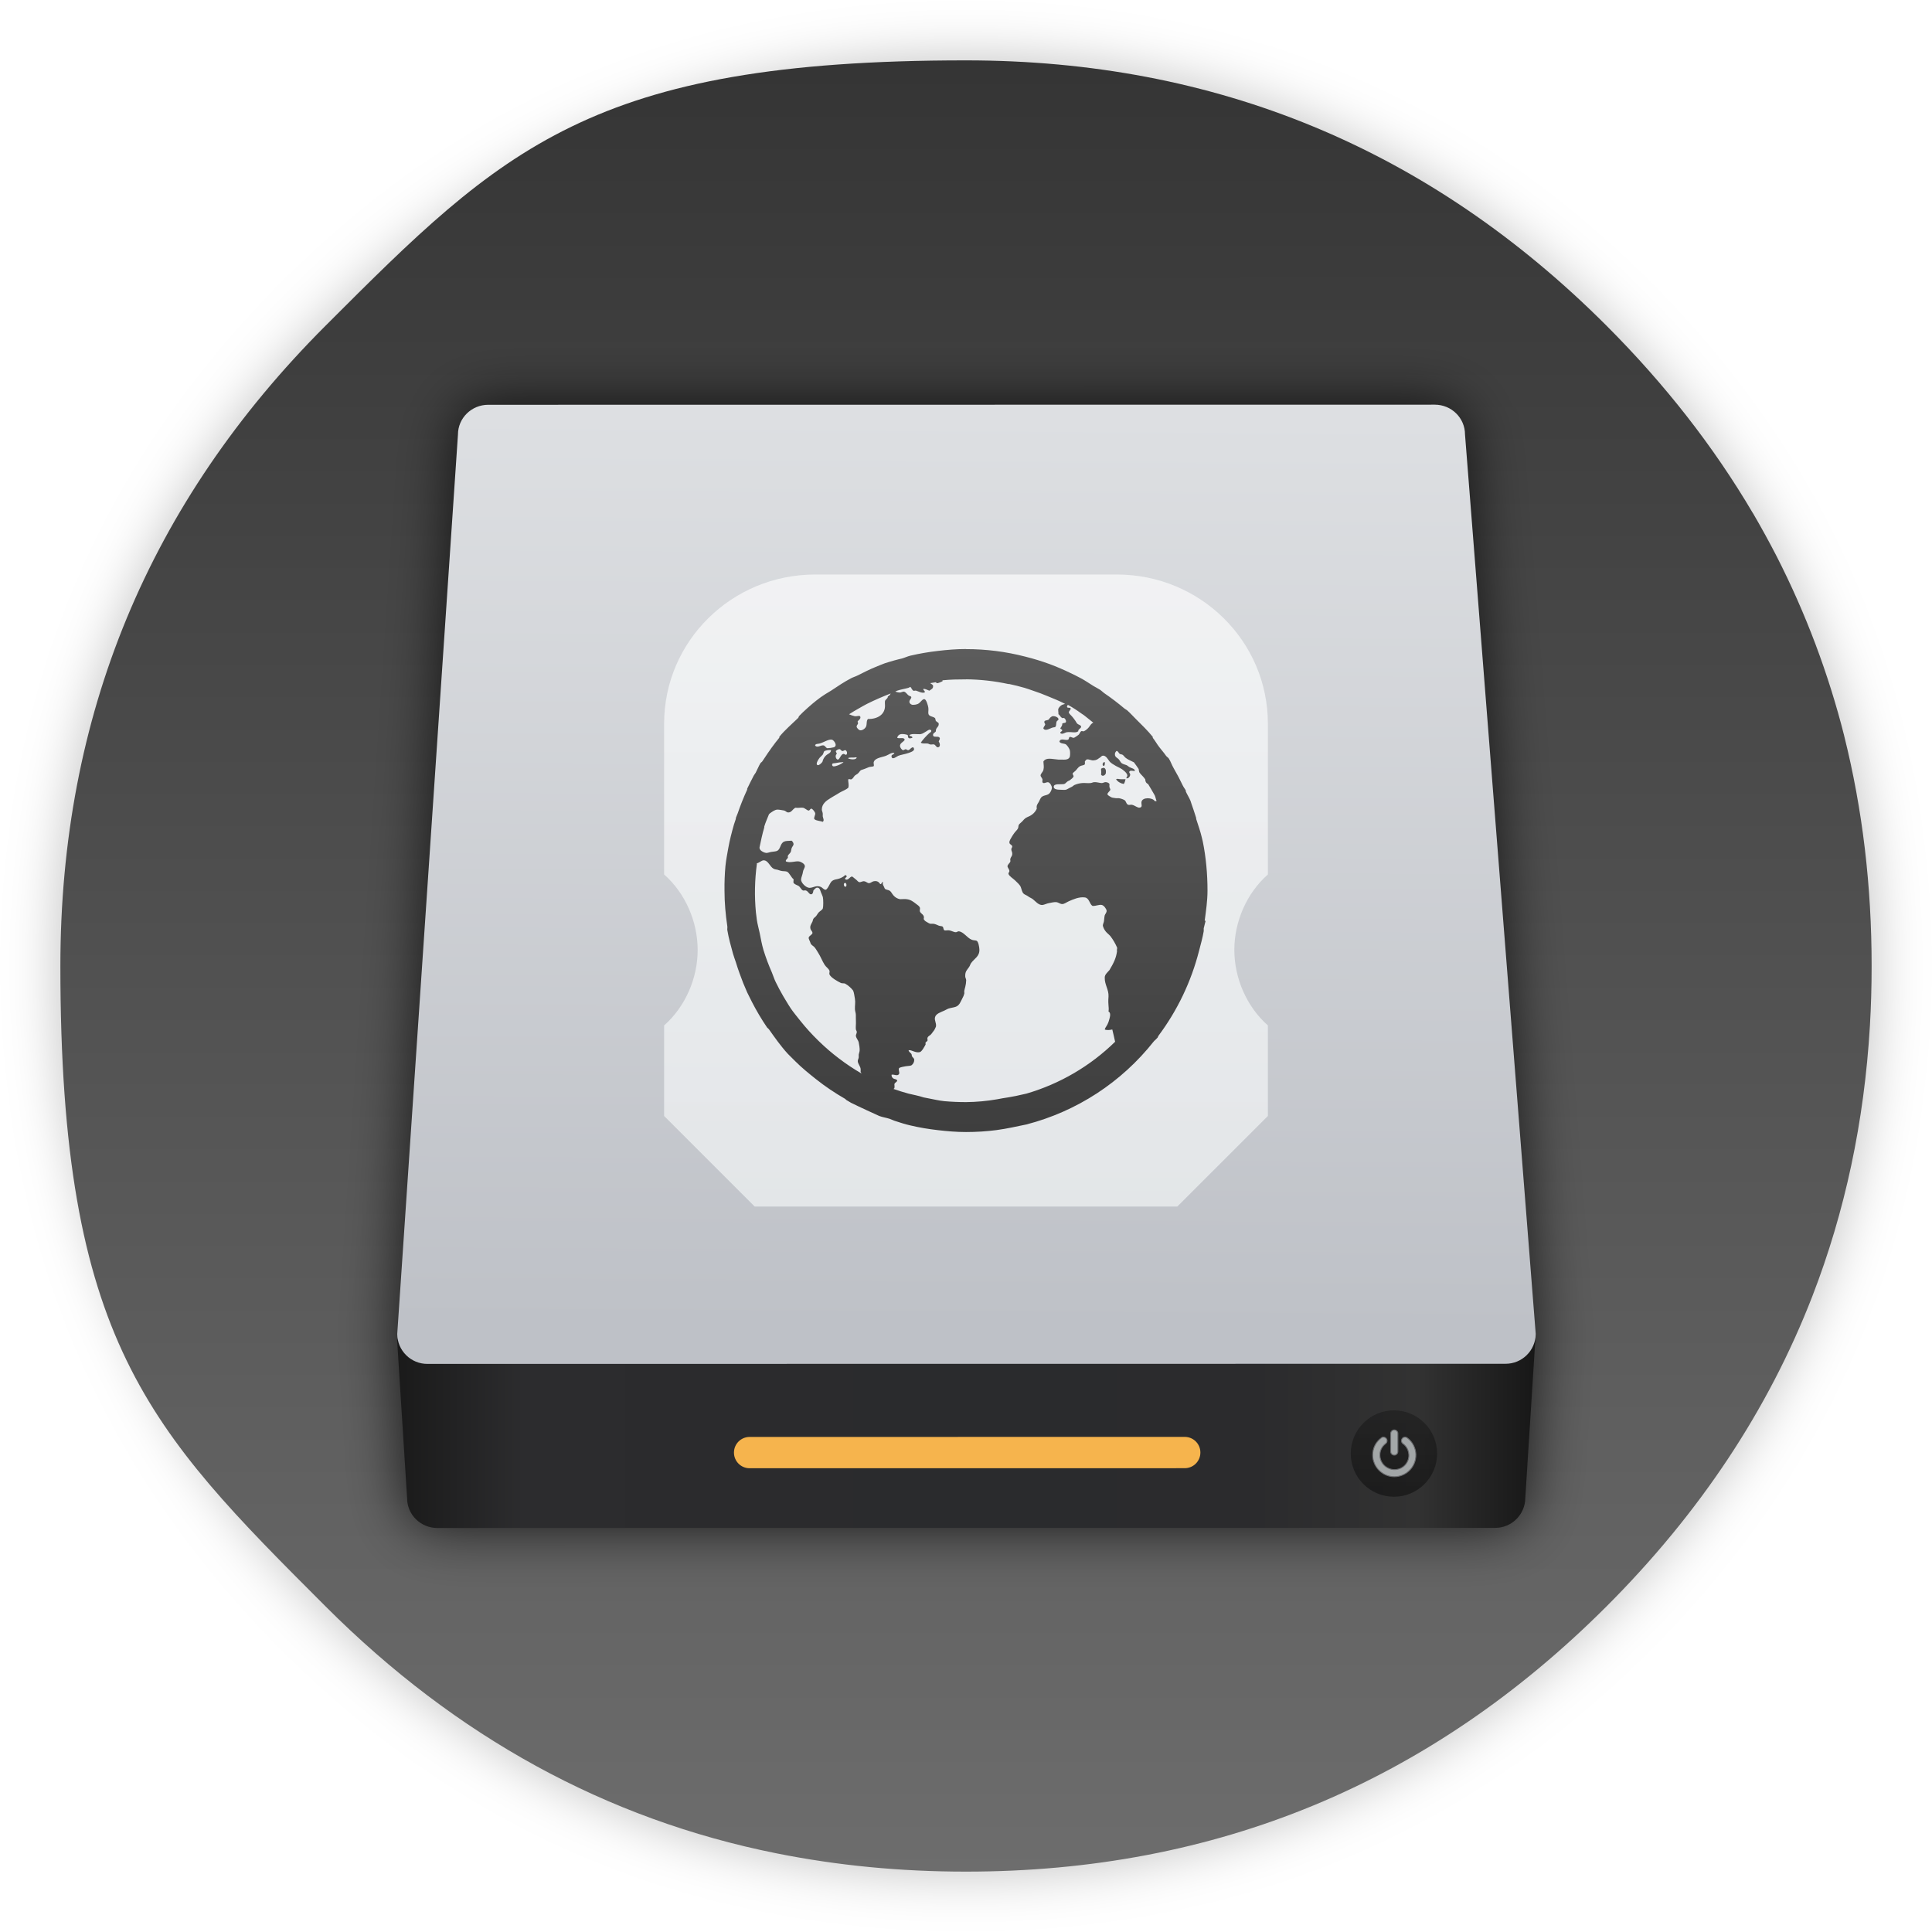
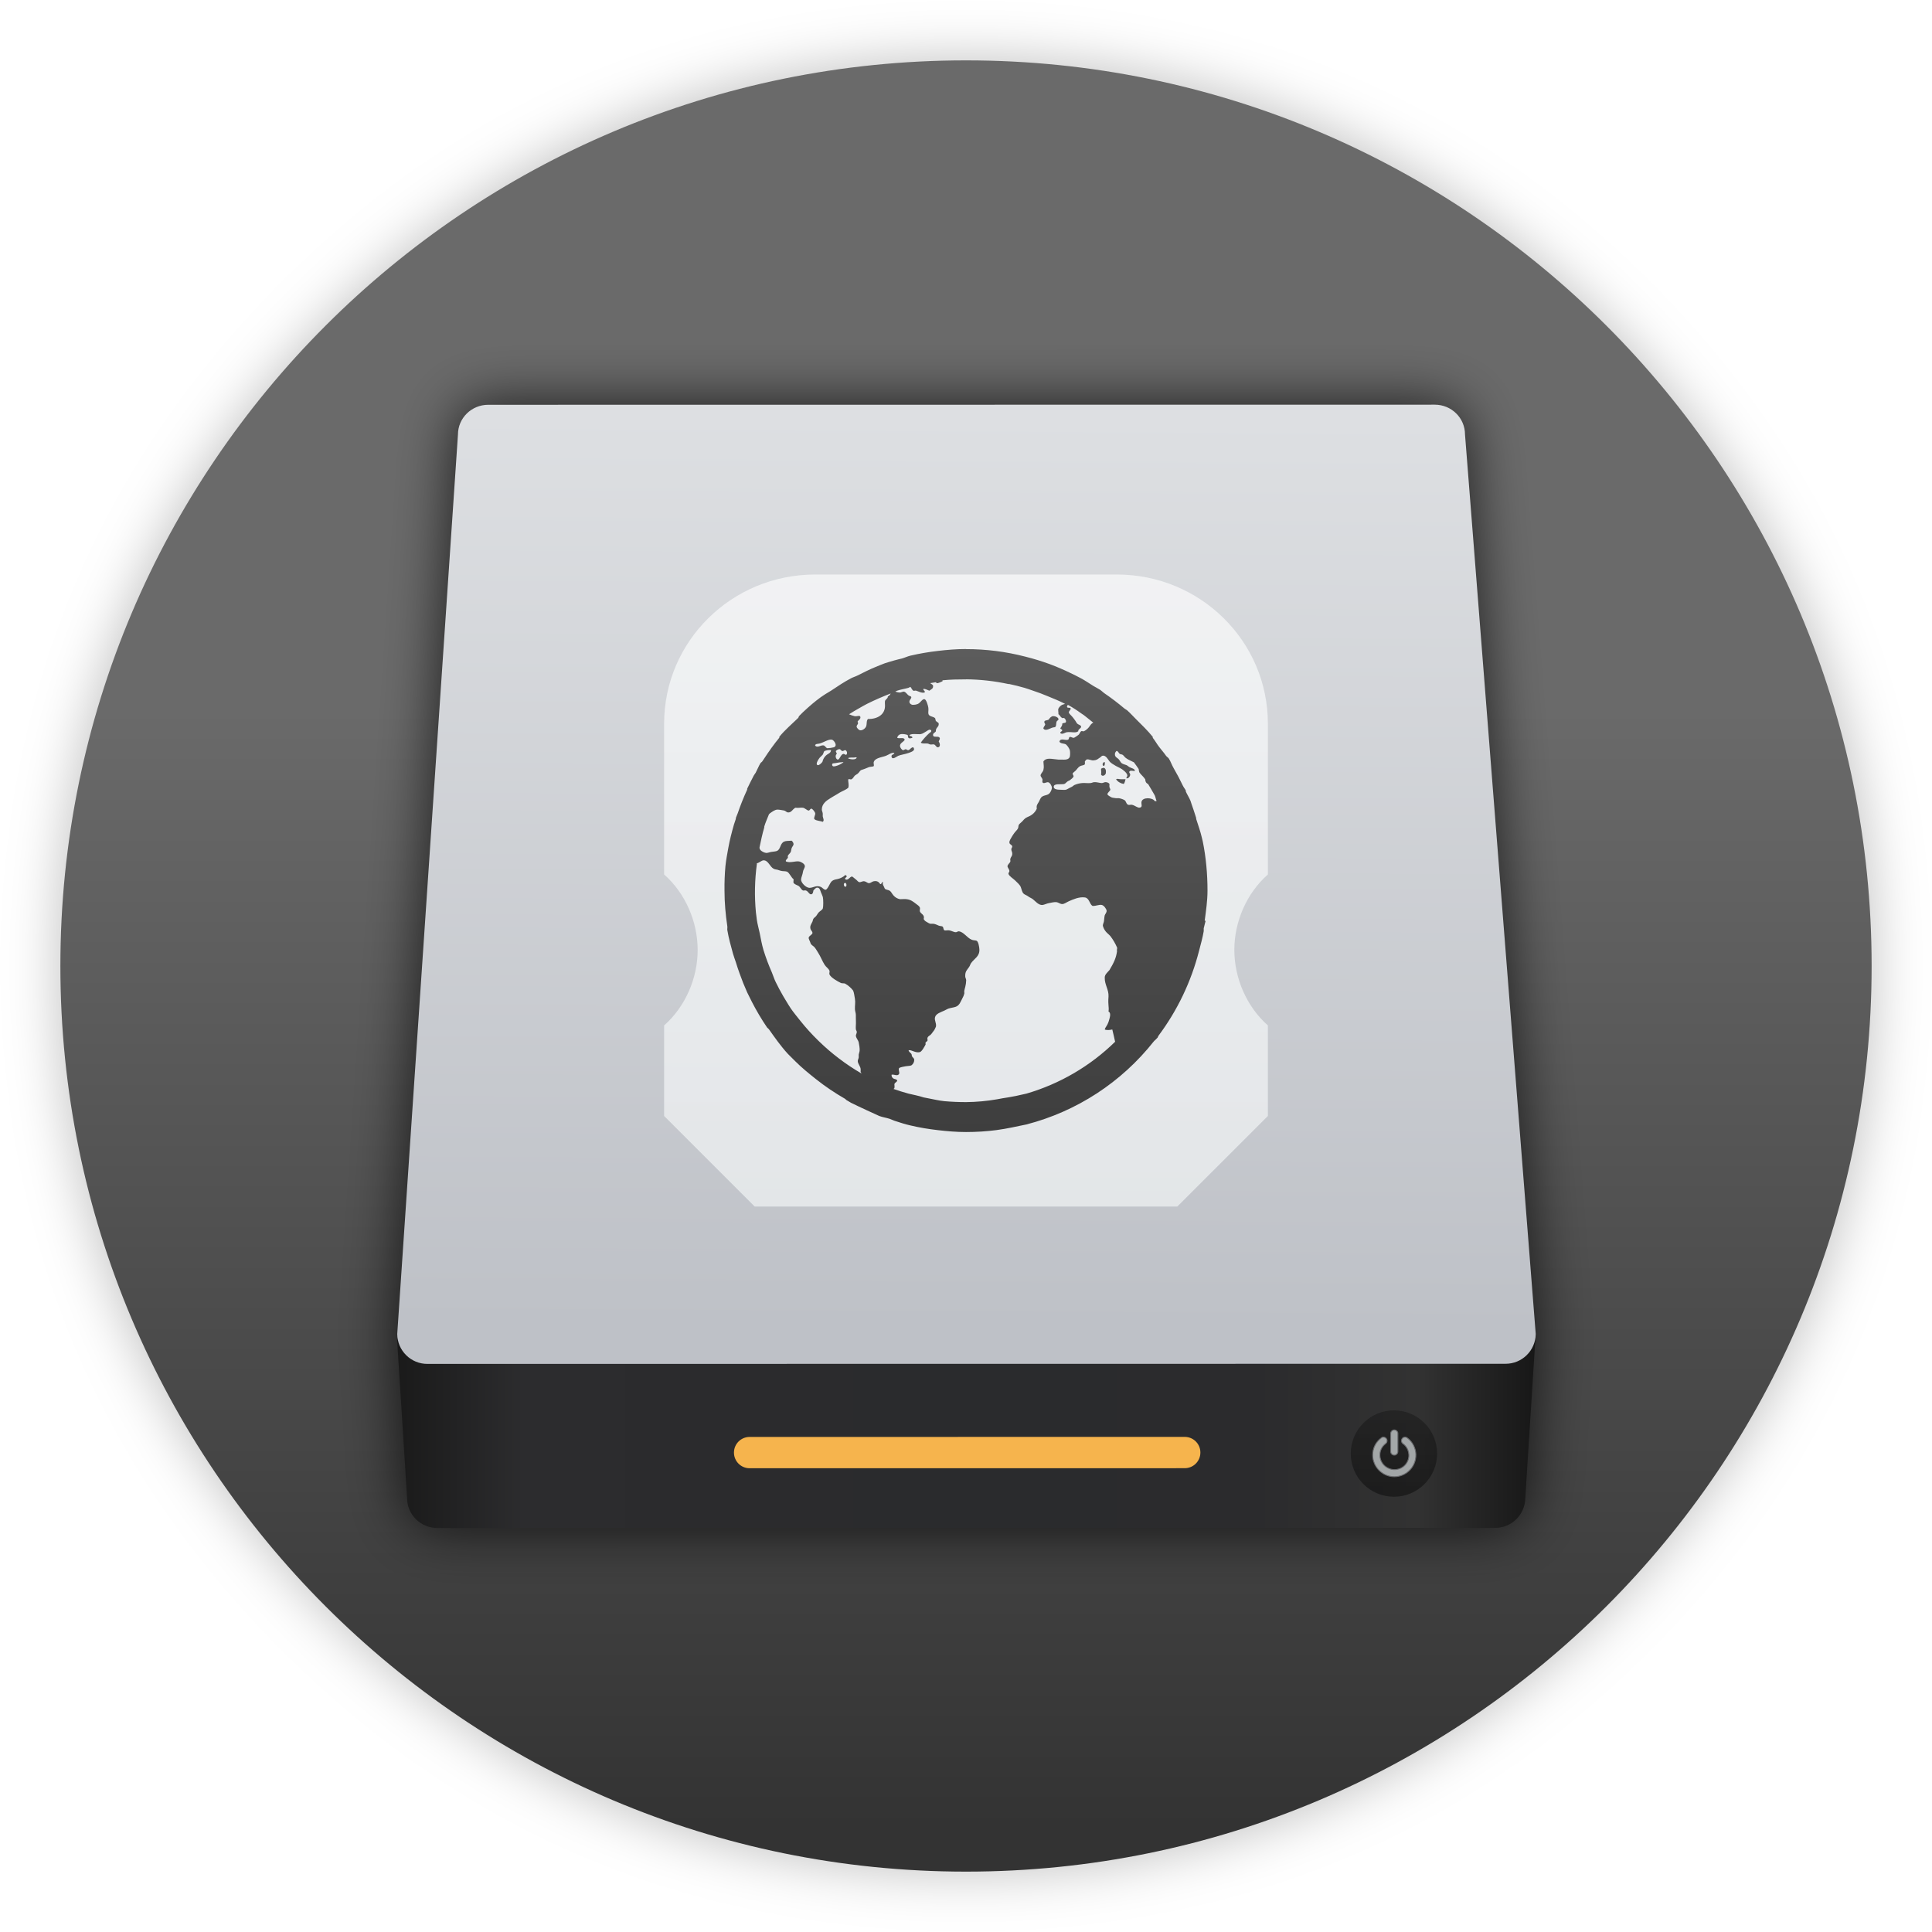
- <svg xmlns="http://www.w3.org/2000/svg" width="64" height="64">
+ <svg xmlns="http://www.w3.org/2000/svg" width="64" height="64" version="1.1">
  <defs>
-     <linearGradient id="b" x1="520" x2="520.03" y1="44" y2="985.85" gradientTransform="translate(-.542 -.542)scale(.06356)" gradientUnits="userSpaceOnUse">
-       <stop offset="0" stop-color="#353535" />
-       <stop offset="1" stop-color="#6d6d6d" />
-     </linearGradient>
    <linearGradient id="d" x1="10.094" x2="122.72" y1="107.36" y2="107.36" gradientTransform="matrix(.24842 0 0 .24428 433.38 517.17)" gradientUnits="userSpaceOnUse">
-       <stop offset="0" stop-color="#1a1a1a" />
-       <stop offset=".111" stop-color="#2c2c2e" />
-       <stop offset=".29" stop-color="#2b2b2d" />
-       <stop offset=".512" stop-color="#2a2b2d" />
-       <stop offset=".752" stop-color="#2b2b2d" />
-       <stop offset=".897" stop-color="#323232" />
-       <stop offset="1" stop-color="#171717" />
+       <stop stop-color="#1a1a1a" offset="0" />
+       <stop stop-color="#2c2c2e" offset=".111" />
+       <stop stop-color="#2b2b2d" offset=".29" />
+       <stop stop-color="#2a2b2d" offset=".512" />
+       <stop stop-color="#2b2b2d" offset=".752" />
+       <stop stop-color="#323232" offset=".897" />
+       <stop stop-color="#171717" offset="1" />
    </linearGradient>
    <linearGradient id="e" x1="449.43" x2="449.55" y1="540.75" y2="518.41" gradientUnits="userSpaceOnUse">
-       <stop offset="0" stop-color="#bec1c7" />
-       <stop offset="1" stop-color="#dddfe2" />
+       <stop stop-color="#bec1c7" offset="0" />
+       <stop stop-color="#dddfe2" offset="1" />
    </linearGradient>
    <linearGradient id="f" x1="467.17" x2="467.17" y1="546.85" y2="544.72" gradientTransform="translate(0 .106)" gradientUnits="userSpaceOnUse">
-       <stop offset="0" stop-color="#040404" />
-       <stop offset="1" stop-color="#121212" stop-opacity=".908" />
+       <stop stop-color="#040404" offset="0" />
+       <stop stop-color="#121212" stop-opacity=".908" offset="1" />
    </linearGradient>
    <linearGradient id="g" x1="12" x2="12" y1="48" y2="10" gradientTransform="matrix(.55555 0 0 .54843 14.223 13.643)" gradientUnits="userSpaceOnUse">
-       <stop offset="0" stop-color="#eef1f2" />
-       <stop offset="1" stop-color="#f9fafb" />
+       <stop stop-color="#eef1f2" offset="0" />
+       <stop stop-color="#f9fafb" offset="1" />
    </linearGradient>
-     <filter id="a" width="1.072" height="1.072" x="-.036" y="-.036" color-interpolation-filters="sRGB">
+     <filter id="a" x="-.036" y="-.036" width="1.072" height="1.072" color-interpolation-filters="sRGB">
      <feGaussianBlur stdDeviation="14.16" />
    </filter>
-     <filter id="c" width="1.119" height="1.121" x="-.06" y="-.06" color-interpolation-filters="sRGB">
+     <filter id="c" x="-.06" y="-.06" width="1.119" height="1.121" color-interpolation-filters="sRGB">
      <feGaussianBlur stdDeviation=".795" />
    </filter>
+     <linearGradient id="b-5" x1="31.044" x2="31.044" y1="59.226" y2="4.774" gradientTransform="matrix(.68082 0 0 .68082 18.469 20.214)" gradientUnits="userSpaceOnUse">
+       <stop stop-color="#333" offset="0" />
+       <stop stop-color="#6a6a6a" offset="1" />
+     </linearGradient>
  </defs>
  <linearGradient id="h" x1="16" x2="16" y1="22" y2="6" gradientTransform="translate(16 15.5)" gradientUnits="userSpaceOnUse">
-     <stop offset="0" stop-color="#3e3e3e" />
-     <stop offset="1" stop-color="#5c5c5c" />
+     <stop stop-color="#3e3e3e" offset="0" />
+     <stop stop-color="#5c5c5c" offset="1" />
  </linearGradient>
-   <path d="M969.7 392c-1.1-4.35-2.35-9-3.65-13.6-2.5-8.75-5.35-17.6-8.45-26.35-6.45-18.25-14.15-36.05-23.15-53.65-3.8-7.4-7.95-14.95-12.3-22.4h-.025q-30.601-52.01-76.325-97.75C753.65 86.1 642.35 40 512 40S270.4 86.1 178.25 178.25 40 381.65 40 512s46.1 241.65 138.25 333.8c68.05 68.05 146.5 110.95 234.9 128.65C445.1 980.85 477.9 984 512 984c130.35 0 241.65-46.05 333.8-138.2 48.6-48.6 84.4-102.5 107.35-161.8 17-43.95 27-90.8 29.95-140.75.6-10.2.9-20.65.9-31.25 0-41.75-4.7-81.6-14.3-120" filter="url(#a)" opacity=".25" transform="translate(-.542 -.542)scale(.06356)" />
-   <path fill="url(#b)" d="M61.091 24.373a28.4 28.4 0 0 0-2.24-5.95A31 31 0 0 0 58.069 17h-.002q-1.945-3.306-4.851-6.213Q44.429 2.001 32 2c-12.429-.001-15.356 2.93-21.213 8.787Q2.001 19.573 2 32c-.001 12.427 2.93 15.36 8.787 21.216 4.325 4.325 9.311 7.052 14.93 8.177C27.747 61.8 29.832 62 32 62q12.429 0 21.216-8.784 4.634-4.632 6.823-10.284c1.08-2.793 1.716-5.771 1.904-8.946Q62 33.012 62 32c0-2.654-.299-5.187-.91-7.627z" />
+   <path transform="translate(-.542 -.542)scale(.06356)" d="M969.7 392c-1.1-4.35-2.35-9-3.65-13.6-2.5-8.75-5.35-17.6-8.45-26.35-6.45-18.25-14.15-36.05-23.15-53.65-3.8-7.4-7.95-14.95-12.3-22.4h-.025q-30.601-52.01-76.325-97.75C753.65 86.1 642.35 40 512 40S270.4 86.1 178.25 178.25 40 381.65 40 512s46.1 241.65 138.25 333.8c68.05 68.05 146.5 110.95 234.9 128.65C445.1 980.85 477.9 984 512 984c130.35 0 241.65-46.05 333.8-138.2 48.6-48.6 84.4-102.5 107.35-161.8 17-43.95 27-90.8 29.95-140.75.6-10.2.9-20.65.9-31.25 0-41.75-4.7-81.6-14.3-120" filter="url(#a)" opacity=".25" />
+   <circle cx="32" cy="32" r="30" fill="url(#b-5)" style="paint-order:normal" />
  <g fill="#a1a7ae" stroke="#909296" stroke-width="2.525">
-     <g stroke="none" transform="matrix(.02764 -.0222 .02754 .02227 18.561 28.089)">
-       <path fill="#000" d="M18.559 16.219a.843.843 0 0 0-.852.838L16.002 42.33c0 .048.02.089.028.135H16l.284 4.478c0 .464.38.838.853.838H46.86a.843.843 0 0 0 .852-.838l.285-4.478h-.024c.008-.046.028-.087.028-.135l-1.989-25.273a.844.844 0 0 0-.853-.838z" filter="url(#c)" opacity=".75" transform="matrix(21.396 21.323 -26.464 26.556 318.3 -1200.9)" />
-       <path fill="url(#d)" d="m435.89 541.07.248 3.915c0 .406.333.733.746.733h25.99a.74.74 0 0 0 .745-.733l.248-3.915z" transform="matrix(24.469 24.385 -30.265 30.37 5246.5 -26793)" />
-       <path fill="url(#e)" d="M438.13 518.12h23.26c.413 0 .745.327.745.733l1.74 22.1a.74.74 0 0 1-.746.733H436.64a.74.74 0 0 1-.745-.733l1.49-22.1c0-.406.333-.733.745-.733" transform="matrix(24.469 24.385 -30.265 30.37 5246.5 -26793)" />
-       <rect width="11.463" height=".769" x="450.87" y="545.61" fill="#f6b44d" ry=".384" transform="matrix(24.469 24.385 -30.265 30.37 5147 -27021)" />
-       <circle cx="467.09" cy="546.02" r="1.061" fill="url(#f)" opacity=".452" transform="matrix(24.469 24.385 -30.265 30.37 5147 -27021)" />
+     <g transform="matrix(.02764 -.0222 .02754 .02227 18.561 28.089)" stroke="none">
+       <path transform="matrix(21.396 21.323 -26.464 26.556 318.3 -1200.9)" d="M18.559 16.219a.843.843 0 0 0-.852.838L16.002 42.33c0 .048.02.089.028.135H16l.284 4.478c0 .464.38.838.853.838H46.86a.843.843 0 0 0 .852-.838l.285-4.478h-.024c.008-.046.028-.087.028-.135l-1.989-25.273a.844.844 0 0 0-.853-.838z" fill="#000" filter="url(#c)" opacity=".75" />
+       <path transform="matrix(24.469 24.385 -30.265 30.37 5246.5 -26793)" d="m435.89 541.07.248 3.915c0 .406.333.733.746.733h25.99a.74.74 0 0 0 .745-.733l.248-3.915z" fill="url(#d)" />
+       <path transform="matrix(24.469 24.385 -30.265 30.37 5246.5 -26793)" d="M438.13 518.12h23.26c.413 0 .745.327.745.733l1.74 22.1a.74.74 0 0 1-.746.733H436.64a.74.74 0 0 1-.745-.733l1.49-22.1c0-.406.333-.733.745-.733" fill="url(#e)" />
+       <rect transform="matrix(24.469 24.385 -30.265 30.37 5147 -27021)" x="450.87" y="545.61" width="11.463" height=".769" ry=".384" fill="#f6b44d" />
+       <circle transform="matrix(24.469 24.385 -30.265 30.37 5147 -27021)" cx="467.09" cy="546.02" r="1.061" fill="url(#f)" opacity=".452" />
    </g>
-     <path fill="#e3e8ea" stroke-width=".029" d="M46.187 48.203q.048 0 .084-.036a.12.12 0 0 0 .035-.083v-.596a.11.11 0 0 0-.035-.084.115.115 0 0 0-.168 0 .12.12 0 0 0-.035.084v.596q0 .048.035.083a.12.12 0 0 0 .084.036z" opacity=".668" />
-     <path fill="#e3e8ea" stroke-width=".029" d="M46.827 47.883a.7.7 0 0 0-.21-.251q-.04-.03-.09-.023c-.05.007-.058.02-.077.046a.11.11 0 0 0-.023.088q.007.05.046.079a.475.475 0 0 1-.47.82.48.48 0 0 1-.293-.44.47.47 0 0 1 .191-.38.12.12 0 0 0 .046-.079.11.11 0 0 0-.023-.088q-.029-.04-.077-.046c-.048-.006-.063.003-.09.023a.7.7 0 0 0-.285.57.72.72 0 0 0 .438.658.7.7 0 0 0 .555.001.72.72 0 0 0 .38-.38.7.7 0 0 0-.018-.597z" opacity=".668" />
+     <path d="M46.187 48.203q.048 0 .084-.036a.12.12 0 0 0 .035-.083v-.596a.11.11 0 0 0-.035-.084.115.115 0 0 0-.168 0 .12.12 0 0 0-.035.084v.596q0 .048.035.083a.12.12 0 0 0 .084.036z" fill="#e3e8ea" opacity=".668" stroke-width=".029" />
+     <path d="M46.827 47.883a.7.7 0 0 0-.21-.251q-.04-.03-.09-.023c-.05.007-.058.02-.077.046a.11.11 0 0 0-.023.088q.007.05.046.079a.475.475 0 0 1-.47.82.48.48 0 0 1-.293-.44.47.47 0 0 1 .191-.38.12.12 0 0 0 .046-.079.11.11 0 0 0-.023-.088q-.029-.04-.077-.046c-.048-.006-.063.003-.09.023a.7.7 0 0 0-.285.57.72.72 0 0 0 .438.658.7.7 0 0 0 .555.001.72.72 0 0 0 .38-.38.7.7 0 0 0-.018-.597z" fill="#e3e8ea" opacity=".668" stroke-width=".029" />
  </g>
-   <path fill="url(#g)" d="M27 19.032c-2.761 0-5 2.21-5 4.936v5c.706.623 1.11 1.565 1.111 2.5 0 .934-.405 1.877-1.111 2.5v3l3 3h14l3-3v-3c-.706-.623-1.11-1.566-1.111-2.5 0-.935.405-1.877 1.111-2.5v-5c0-2.726-2.239-4.936-5-4.936z" opacity=".75" />
-   <path fill="url(#h)" d="M32.004 21.5c-.319 0-.628.026-.938.063a8 8 0 0 0-.906.156c-.094.022-.185.067-.28.094-.085.023-.168.037-.25.063-.106.033-.215.059-.314.094-.107.038-.207.083-.313.125-.206.083-.396.182-.593.28-.071.037-.15.057-.22.095-.23.12-.44.263-.655.406-.082.055-.17.098-.25.155-.033.024-.061.038-.094.063-.094.071-.191.142-.281.22-.107.088-.21.186-.313.28l-.094.094-.031.031c-.016.016-.015.047-.031.063-.21.204-.44.399-.625.625-.005.01.005.025 0 .03-.181.22-.343.449-.5.689-.021.032-.042.06-.063.094-.015.024-.047.037-.063.063-.06.098-.101.209-.156.312-.018.033-.045.061-.063.094q-.114.218-.22.438c-.003.01.005.023 0 .031a8 8 0 0 0-.312.78c-.019.054-.045.104-.063.157-.003.01.003.022 0 .03-.02.063-.044.126-.063.189-.073.256-.14.513-.188.78-.034.192-.074.397-.094.594a8 8 0 0 0-.031.813c0 .403.036.8.094 1.187.006.041-.007.085 0 .125.044.266.118.525.188.78.026.097.064.187.094.282.04.129.079.249.125.374a8 8 0 0 0 .25.625q.075.159.156.313a8 8 0 0 0 .5.844c.016.024.046.039.063.063.198.28.394.56.625.812.04.044.084.082.125.125l.125.125c.214.214.45.405.688.594.306.244.629.459.969.655.012.01.019.024.03.031.054.03.104.065.157.094.315.156.691.325.937.438.11.042.231.057.344.094.053.018.103.046.156.063.136.041.268.09.406.125l.125.031c.292.07.602.121.906.156.31.036.618.063.938.063.34 0 .67-.021 1-.063.365-.048.68-.124 1-.188a7.9 7.9 0 0 0 4.218-2.749c.028-.035.067-.058.094-.094q.016-.017.031-.03c.014-.019.018-.045.031-.064a8 8 0 0 0 1.344-2.811c.056-.217.118-.432.156-.656.005-.03-.005-.063 0-.094.006-.04.025-.079.031-.125.006-.043.026-.082.031-.125h-.03c.043-.329.093-.659.093-1 0-.551-.05-1.103-.156-1.624-.009-.043-.022-.082-.03-.125-.047-.207-.125-.422-.189-.624-.003-.01.003-.022 0-.031l-.03-.094c-.04-.12-.082-.258-.126-.375-.012-.032-.018-.064-.03-.094-.044-.11-.109-.206-.157-.313-.002 0 .002-.026 0-.031-.025-.054-.068-.103-.094-.156a8 8 0 0 0-.313-.594c-.058-.098-.094-.216-.156-.312-.024-.036-.069-.058-.094-.094-.067-.1-.147-.185-.219-.281-.08-.1-.14-.216-.219-.313-.005-.01.005-.025 0-.031-.172-.21-.37-.403-.563-.594-.093-.092-.184-.194-.28-.28-.029-.026-.066-.039-.095-.064a8 8 0 0 0-.656-.5c-.055-.037-.1-.087-.156-.124-.07-.046-.148-.081-.219-.125-.134-.084-.265-.174-.405-.25a8 8 0 0 0-.375-.188 8 8 0 0 0-.656-.281 8 8 0 0 0-.813-.25 7.8 7.8 0 0 0-1.969-.25m0 1a7 7 0 0 1 1.406.157h.03c.167.035.339.079.5.125.097.027.188.063.282.094.172.057.334.117.5.188.194.08.379.152.563.25l-.094.03a.3.3 0 0 0-.125.125c-.02.048.005.115 0 .188.038.017.06.09.125.125.025.014.04-.01.063 0 .038.021.07.087.063.125-.011.055-.088.022-.125.063.006.078-.043.105-.063.156.012.033.057.024.063.063-.007.043-.08.049-.063.094.072.056.15-.022.219-.031.149-.02.283.04.375-.031-.012-.071.1-.092.094-.156-.006-.048-.09-.061-.125-.094-.02-.018-.04-.059-.063-.094-.026-.04-.064-.087-.094-.125-.04-.052-.125-.117-.125-.156 0-.045.052-.063.063-.125-.012-.057-.117 0-.125-.063a.2.2 0 0 1 .03-.063c.15.082.299.179.439.281l.094.063c.108.081.207.17.313.25-.067.012-.101.09-.156.156a.5.5 0 0 1-.156.125c-.028.012-.068-.016-.094 0-.037.025-.051.096-.094.125-.031.02-.124.094-.156.094-.038 0-.098-.04-.125-.031-.04.013-.017.077-.063.094-.088.03-.25-.07-.281.063.038.076.153.05.219.094a.5.5 0 0 1 .125.188.6.6 0 0 1 0 .219c-.041.106-.16.097-.281.094h-.094c-.207-.014-.407-.085-.5.063.007.113.025.183 0 .28-.018.072-.097.125-.094.188.002.032.055.082.063.125.005.023-.011.073 0 .094.034.066.127-.01.188 0 .059.01.126.121.125.188a.35.35 0 0 1-.063.156c-.058.09-.167.077-.25.125-.07.039-.084.119-.125.188-.044.074-.081.11-.063.219a.5.5 0 0 1-.25.25c-.037.017-.092.039-.125.063a.6.6 0 0 0-.094.094c-.047.052-.1.085-.125.125-.02.03-.01.084-.031.125-.03.056-.088.1-.125.156-.017.026-.043.059-.063.094-.042.077-.101.15-.094.218.007.066.089.068.094.125.004.032-.033.06-.031.094 0 .051.027.086.03.125.01.1-.043.12-.062.188-.01.032.008.068 0 .094-.016.05-.093.098-.094.156-.001.042.059.097.063.156.002.04-.038.057-.031.094.014.073.162.162.219.219.075.075.155.139.188.219.027.067.04.168.094.219.039.037.106.054.156.094.047.036.107.055.156.094.08.064.183.197.313.188.068-.01.142-.05.219-.063.079-.014.17-.04.25-.031.06.01.124.066.188.063.067 0 .143-.061.219-.094.131-.057.338-.153.53-.125.146.02.15.217.25.28.118.01.22-.053.313-.03.07.017.15.132.156.188.007.058-.054.12-.063.156-.018.078-.017.169-.03.218-.012.038-.033.086-.032.125a.5.5 0 0 0 .094.188c.044.056.103.096.156.156a1.8 1.8 0 0 1 .22.375c.016.037-.017.077 0 .125-.03.224-.104.377-.25.625-.07.08-.159.15-.157.25-.005.24.136.392.125.624-.024.312.024.333 0 .5.105.053.031.233 0 .344-.045.132-.1.162-.125.25.071.03.171.019.25 0 0 0 .096.4.094.406a7 7 0 0 1-2.937 1.718c-.55.133-.713.133-.97.188a6.4 6.4 0 0 1-1.03.094q-.365 0-.719-.031c-.182-.018-.354-.062-.53-.094l-.157-.031c-.163-.055-.35-.088-.5-.125a7 7 0 0 1-.5-.156c.014-.013.027-.011.031-.031.01-.04.002-.062 0-.125.015-.065.08-.058.094-.125-.028-.048-.083-.038-.125-.063a.13.13 0 0 1-.063-.125c.07-.029.2.066.25-.031.025-.046-.034-.14 0-.188.023-.03.17-.055.22-.063.07-.012.147-.01.187-.03a.22.22 0 0 0 .094-.189c-.004-.039-.033-.059-.063-.094-.025-.029-.013-.066-.03-.094-.032-.047-.08-.058-.095-.125.096-.019.236.102.375.063.066-.019.157-.188.188-.25.01-.019-.01-.04 0-.063.012-.026.06-.049.063-.063.01-.036-.008-.07 0-.094.024-.068.085-.075.125-.125.03-.038.065-.087.094-.125.031-.04.042-.089.063-.125.02-.121-.06-.205-.03-.312.031-.12.195-.165.312-.22.04-.018.092-.05.125-.062.08-.028.176-.036.25-.063.125-.046.157-.167.219-.281a.6.6 0 0 0 .063-.156c.005-.035-.007-.053 0-.094.006-.04.02-.081.031-.125a1 1 0 0 0 .031-.219c0-.053-.029-.078-.031-.125-.009-.173.061-.218.125-.313.032-.047.04-.09.063-.125.108-.16.295-.225.28-.468-.004-.08-.034-.256-.093-.281-.034-.015-.107-.011-.156-.031-.158-.06-.274-.27-.438-.281-.035 0-.055.03-.094.03-.065 0-.147-.052-.219-.062-.046-.01-.129.013-.156 0-.042-.02-.029-.102-.063-.125-.027-.018-.084-.015-.125-.031-.066-.025-.112-.056-.188-.063-.023-.001-.067 0-.094 0-.042-.01-.086-.04-.125-.063a.2.2 0 0 1-.094-.094c.044-.144-.096-.167-.125-.25-.014-.039.013-.09 0-.125-.017-.05-.07-.084-.125-.125-.097-.074-.174-.139-.313-.156-.06-.01-.145 0-.219 0a.37.37 0 0 1-.219-.125c-.056-.065-.076-.125-.125-.156-.047-.03-.124-.03-.156-.063-.014-.014-.017-.03-.03-.063-.024-.048-.062-.098-.032-.156-.053-.027-.035.072-.094.063-.052-.074-.1-.115-.219-.094-.054.01-.093.06-.156.063-.052 0-.088-.053-.156-.063-.052-.01-.12.036-.156.031-.057-.01-.073-.059-.125-.094-.038-.025-.104-.095-.125-.094-.067 0-.126.143-.219.094-.045-.057.085-.07.031-.125-.04-.04-.06.01-.094.031a.7.7 0 0 1-.125.063c-.092.034-.147.025-.219.063-.066.034-.087.088-.125.156-.03.056-.079.153-.125.156-.056 0-.105-.072-.155-.094-.153-.066-.248.03-.375.031-.118 0-.287-.17-.281-.28.004-.067.054-.166.063-.25.006-.066.062-.127.063-.188 0-.081-.135-.147-.188-.156-.125-.023-.295.06-.438 0-.027-.045.047-.081.063-.125.009-.025-.01-.034 0-.063.016-.042.074-.08.094-.125.015-.034.016-.082.03-.125.018-.05.06-.091.064-.125.005-.045-.027-.095-.063-.125-.111.01-.187 0-.25.031-.144.066-.106.266-.25.313-.05.016-.133.02-.188.03-.047.01-.107.033-.156.032a.35.35 0 0 1-.188-.094.2.2 0 0 1-.031-.063c.002-.01-.002-.021 0-.031.046-.223.093-.444.156-.656.003-.01-.003-.022 0-.03.042-.14.103-.27.156-.407.013-.01.019-.023.03-.03.078-.054.157-.12.25-.125.058 0 .165.02.22.03.05.01.082.06.125.064.123.01.149-.103.25-.156.104.015.156-.01.25 0 .064.01.138.09.188.094.042 0 .053-.07.094-.063.04.01.119.108.125.156.007.06-.048.122-.031.187.063.064.19.056.28.094.06-.048.01-.118 0-.187-.001-.031.005-.066 0-.094-.005-.048-.03-.084-.03-.125-.001-.19.154-.3.28-.375.056-.033.108-.07.156-.094.067-.034.1-.063.156-.094.101-.057.202-.092.281-.156.037-.086-.004-.196 0-.281.037-.022.055 0 .094 0 .061-.013.09-.091.125-.125.02-.02.07-.043.094-.063.061-.048.072-.104.125-.125.02-.01.064-.017.094-.031.04-.011.092-.04.156-.063.042-.014.14-.015.156-.031.02-.02-.006-.095 0-.125.032-.15.272-.168.406-.219.094-.036.178-.114.281-.094-.02.072-.11.038-.094.125.023.121.176-.013.22-.03.08-.035.236-.056.343-.095.094-.034.245-.08.156-.188-.074 0-.092.066-.156.094-.044.01-.056-.027-.094-.03-.036 0-.057.037-.094.03-.037-.01-.088-.082-.094-.125-.015-.11.11-.136.156-.219-.03-.1-.166-.024-.25-.063a.15.15 0 0 1 .125-.124c.057-.01.185.01.22.03.02.018 0 .067.03.095.034.03.081.01.125 0 .016-.076-.106-.043-.094-.094.09-.06.265-.016.375-.031.063-.01.131-.062.188-.094.054-.03.1-.081.156-.031.016.054-.032.066-.063.094a2 2 0 0 0-.28.312c.048.048.135.022.218.031.032 0 .06.025.094.031.04.01.094-.012.125 0 .056.014.07.094.125.094.091 0 .083-.125.031-.188.016-.063.053-.08.031-.125-.04-.082-.21.014-.219-.094-.005-.067.07-.075.094-.125-.01-.128.106-.134.094-.25-.006-.047-.06-.048-.094-.093-.017-.023-.01-.076-.03-.094-.07-.06-.21-.044-.22-.156-.004-.066.01-.115 0-.188-.009-.067-.066-.268-.125-.281-.075-.016-.129.114-.219.156a.4.4 0 0 1-.188.03c-.032-.01-.089-.031-.094-.093-.006-.07.05-.082.063-.156-.01-.044-.05-.03-.094-.063-.049-.037-.09-.116-.156-.125-.033 0-.093.029-.125.031-.06 0-.106-.015-.156-.031.021-.01.041-.024.063-.031.122-.042.25-.059.375-.094.022-.01.041-.025.063-.031.031.033.056.103.094.125.025.014.063-.01.094 0 .098.03.174.085.281.063.037-.065-.074-.074-.03-.125.071.01.131.04.187.063.077-.056.128-.066.125-.156 0-.046-.062-.063-.094-.094q.093-.017.188-.031c.005.017.021.03.031.031.038.01.165-.051.188-.063.004 0-.006-.027 0-.031.253-.027.521-.031.781-.031m-2.5.469c-.023.043-.047.079-.094.094.012.065-.084.105-.094.156-.006.035-.002.094 0 .125.02.319-.25.476-.563.468-.06.058-.029.17-.063.25-.028.067-.12.131-.188.125-.05 0-.125-.079-.125-.125 0-.057.081-.09.031-.156.007-.044.106-.086.094-.156-.012-.074-.096-.019-.188-.03a1 1 0 0 1-.188-.064c.101-.067.205-.126.313-.188.094-.056.185-.105.281-.156.252-.126.522-.243.781-.343m5.375.75c-.027 0-.04.017-.063.03-.051.031-.054.08-.094.094-.054.021-.117.01-.125.063-.006.041.033.055.03.094-.02.05-.052.066-.062.125.068.11.229-.01.313-.03.038-.012.073 0 .094-.032.023-.035.013-.105.03-.156.02-.056.07-.043.064-.094-.006-.05-.106-.102-.188-.094m-7.312.78c.06.017.196.194.063.25a1 1 0 0 1-.22.032c-.045-.01-.077-.086-.124-.094-.092-.016-.218.1-.281 0 .016-.06.086-.043.156-.063.125-.034.298-.153.406-.125m.25.313c.03 0 .055.059.093.063.036 0 .072-.036.094-.031.056.015.084.115.031.156-.044 0-.06-.037-.094-.031-.09.016-.12.193-.187.188-.064-.01-.096-.141-.031-.188.002-.04-.033-.054-.031-.094.02-.025.072-.066.124-.063m-.312.03c.019.002.024 0 .03 0-.008.072-.038.092-.093.126a.38.38 0 0 0-.188.25c-.01.036-.111.133-.156.124-.106-.022.038-.22.063-.25.027-.032.062-.055.094-.093.03-.037.033-.105.063-.125a.44.44 0 0 1 .188-.031m9.498.03c.048.014.058.07.094.095.027.018.064.012.094.03.035.023.054.06.094.095.056.047.14.088.22.125.015.01.043.023.062.03.055.072.104.145.156.22.006.04.012.098.031.124.052.071.131.132.188.22 0 .082.036.132.094.155.073.124.15.248.22.375.028.058.034.129.062.188-.02 0-.043.01-.063 0-.066-.116-.409-.139-.438.03-.013.076.05.176-.063.189-.07.01-.153-.073-.25-.094-.04-.01-.094.014-.125 0-.073-.025-.062-.112-.125-.156a.6.6 0 0 0-.188-.063h-.094c-.045-.01-.118-.01-.156-.031-.036-.022-.116-.062-.125-.094-.014-.05.09-.114.094-.156.002-.03-.023-.045-.03-.094-.006-.029.005-.074 0-.094-.01-.034-.072-.062-.126-.063-.048 0-.084.03-.125.031-.059.001-.177-.037-.25-.03-.043 0-.083.027-.124.03-.116.01-.191-.01-.281 0a.8.8 0 0 0-.25.063c-.031.014-.054.043-.094.063l-.063.031c-.038.017-.09.053-.125.063-.052.013-.124 0-.22 0-.067 0-.186-.014-.187-.094-.001-.123.227-.072.344-.094.044-.01.073-.063.125-.094.025-.015.039-.015.063-.03.04-.029.119-.094.125-.126.006-.03-.035-.072-.031-.094.005-.028.057-.058.094-.094.056-.055.087-.12.156-.156.047-.025.135-.024.156-.063.005-.043-.001-.055 0-.094.029-.027.038-.058.063-.063.072-.016.135.035.219.031a.3.3 0 0 0 .124-.03q.048-.036.094-.064c.035-.018.051-.059.094-.063.105-.01.171.124.22.188.04.053.152.12.218.156.037.021.084.045.125.063.087.04.247.165.25.25.002.042-.038.054-.03.094.065.011.122-.059.124-.125.001-.04-.039-.05-.03-.094.03-.066.147-.01.187-.03-.007-.076-.124-.087-.188-.126-.034-.02-.058-.048-.094-.063-.052-.02-.116-.032-.156-.063-.038-.029-.057-.08-.094-.125-.054-.064-.158-.073-.125-.219.016-.022.037-.069.063-.063m-8.811.22h.094c.034 0 .08-.019.094 0-.022.087-.212.062-.281.03.004-.033.05-.027.094-.03m-.313.155c.023 0 .039-.01.063 0a.7.7 0 0 1-.25.125c-.051.016-.116.025-.125-.03-.011-.07.047-.057.094-.064.058-.01.15-.029.219-.03m8.687 0c-.043.013-.066.112 0 .124.03-.018.039-.068.03-.125-.016-.018-.016 0-.03 0m-.031.188c-.021.01-.04.01-.063.031 0 .075.015.123 0 .188.043.082.134.026.156-.031.026-.139-.03-.205-.094-.188m.437.375c.05.08.141.137.25.156.04-.03.044-.105.063-.156h-.156c-.059 0-.122-.028-.156 0M25.287 28.5c.164-.01.212.215.344.28.033.018.082.023.125.032.035.01.06.02.094.03.07.025.162.01.219.032.085.038.146.206.219.25.004.042-.013.092 0 .124.035.047.099.064.156.094.068.037.092.127.156.156.022.01.059-.01.094 0 .088.027.112.147.188.125.05-.014.055-.078.063-.125.033-.036.074-.093.125-.094.083 0 .095.075.125.156.017.046.05.108.063.156.02.083.017.325 0 .375-.021.06-.106.089-.156.156-.024.03-.044.07-.063.094-.032.04-.07.057-.094.094-.014.02-.018.066-.031.094-.04.085-.096.148-.063.25.014.042.062.076.063.125 0 .058-.115.093-.125.156-.007.047.048.126.063.188.01.047.097.094.125.125.047.053.082.12.125.187.085.13.136.28.219.406.043.066.127.12.156.188.015.035-.014.094 0 .125.048.108.266.228.375.281.05.025.11 0 .156.031a.9.9 0 0 1 .25.219c.032.056.047.193.063.28.02.118-.005.218 0 .345.004.069.03.119.03.188 0 .024.002.07 0 .094-.001.083.008.165 0 .25a1 1 0 0 0 0 .124c.005.041.029.057.032.094.002.04-.035.095-.031.125.009.084.077.142.094.22.013.06.039.207.03.28-.004.04-.024.083-.03.125-.004.033.005.062 0 .094-.006.047-.034.081-.031.125.006.09.08.16.094.25.005.03-.001.065 0 .094 0 .027.023.038.03.063a7 7 0 0 1-.75-.5 7 7 0 0 1-.655-.563l-.031-.03a7 7 0 0 1-.594-.656c-.104-.132-.218-.267-.313-.406-.056-.083-.104-.164-.156-.25q-.048-.077-.094-.156a7 7 0 0 1-.25-.469c-.05-.1-.081-.208-.125-.313a7 7 0 0 1-.281-.75c-.054-.184-.086-.37-.125-.562-.03-.146-.073-.289-.094-.438a7 7 0 0 1-.031-.25 7 7 0 0 1 .032-1.593v-.03c.063 0 .149-.093.219-.095m2.688.75c.064-.03.084.117.03.125-.05.01-.08-.102-.03-.125" />
+   <path d="M27 19.032c-2.761 0-5 2.21-5 4.936v5c.706.623 1.11 1.565 1.111 2.5 0 .934-.405 1.877-1.111 2.5v3l3 3h14l3-3v-3c-.706-.623-1.11-1.566-1.111-2.5 0-.935.405-1.877 1.111-2.5v-5c0-2.726-2.239-4.936-5-4.936z" fill="url(#g)" opacity=".75" />
+   <path d="M32.004 21.5c-.319 0-.628.026-.938.063a8 8 0 0 0-.906.156c-.094.022-.185.067-.28.094-.085.023-.168.037-.25.063-.106.033-.215.059-.314.094-.107.038-.207.083-.313.125-.206.083-.396.182-.593.28-.071.037-.15.057-.22.095-.23.12-.44.263-.655.406-.082.055-.17.098-.25.155-.033.024-.061.038-.094.063-.094.071-.191.142-.281.22-.107.088-.21.186-.313.28l-.094.094-.031.031c-.016.016-.015.047-.031.063-.21.204-.44.399-.625.625-.005.01.005.025 0 .03-.181.22-.343.449-.5.689-.021.032-.042.06-.063.094-.015.024-.047.037-.063.063-.06.098-.101.209-.156.312-.018.033-.045.061-.063.094q-.114.218-.22.438c-.003.01.005.023 0 .031a8 8 0 0 0-.312.78c-.019.054-.045.104-.063.157-.003.01.003.022 0 .03-.02.063-.044.126-.063.189-.073.256-.14.513-.188.78-.034.192-.074.397-.094.594a8 8 0 0 0-.031.813c0 .403.036.8.094 1.187.006.041-.007.085 0 .125.044.266.118.525.188.78.026.097.064.187.094.282.04.129.079.249.125.374a8 8 0 0 0 .25.625q.075.159.156.313a8 8 0 0 0 .5.844c.016.024.046.039.063.063.198.28.394.56.625.812.04.044.084.082.125.125l.125.125c.214.214.45.405.688.594.306.244.629.459.969.655.012.01.019.024.03.031.054.03.104.065.157.094.315.156.691.325.937.438.11.042.231.057.344.094.053.018.103.046.156.063.136.041.268.09.406.125l.125.031c.292.07.602.121.906.156.31.036.618.063.938.063.34 0 .67-.021 1-.063.365-.048.68-.124 1-.188a7.9 7.9 0 0 0 4.218-2.749c.028-.035.067-.058.094-.094q.016-.017.031-.03c.014-.019.018-.045.031-.064a8 8 0 0 0 1.344-2.811c.056-.217.118-.432.156-.656.005-.03-.005-.063 0-.094.006-.04.025-.079.031-.125.006-.043.026-.082.031-.125h-.03c.043-.329.093-.659.093-1 0-.551-.05-1.103-.156-1.624-.009-.043-.022-.082-.03-.125-.047-.207-.125-.422-.189-.624-.003-.01.003-.022 0-.031l-.03-.094c-.04-.12-.082-.258-.126-.375-.012-.032-.018-.064-.03-.094-.044-.11-.109-.206-.157-.313-.002 0 .002-.026 0-.031-.025-.054-.068-.103-.094-.156a8 8 0 0 0-.313-.594c-.058-.098-.094-.216-.156-.312-.024-.036-.069-.058-.094-.094-.067-.1-.147-.185-.219-.281-.08-.1-.14-.216-.219-.313-.005-.01.005-.025 0-.031-.172-.21-.37-.403-.563-.594-.093-.092-.184-.194-.28-.28-.029-.026-.066-.039-.095-.064a8 8 0 0 0-.656-.5c-.055-.037-.1-.087-.156-.124-.07-.046-.148-.081-.219-.125-.134-.084-.265-.174-.405-.25a8 8 0 0 0-.375-.188 8 8 0 0 0-.656-.281 8 8 0 0 0-.813-.25 7.8 7.8 0 0 0-1.969-.25m0 1a7 7 0 0 1 1.406.157h.03c.167.035.339.079.5.125.097.027.188.063.282.094.172.057.334.117.5.188.194.08.379.152.563.25l-.094.03a.3.3 0 0 0-.125.125c-.02.048.005.115 0 .188.038.017.06.09.125.125.025.014.04-.01.063 0 .038.021.07.087.063.125-.011.055-.088.022-.125.063.006.078-.043.105-.063.156.012.033.057.024.063.063-.007.043-.08.049-.063.094.072.056.15-.022.219-.031.149-.02.283.04.375-.031-.012-.071.1-.092.094-.156-.006-.048-.09-.061-.125-.094-.02-.018-.04-.059-.063-.094-.026-.04-.064-.087-.094-.125-.04-.052-.125-.117-.125-.156 0-.045.052-.063.063-.125-.012-.057-.117 0-.125-.063a.2.2 0 0 1 .03-.063c.15.082.299.179.439.281l.094.063c.108.081.207.17.313.25-.067.012-.101.09-.156.156a.5.5 0 0 1-.156.125c-.028.012-.068-.016-.094 0-.037.025-.051.096-.094.125-.031.02-.124.094-.156.094-.038 0-.098-.04-.125-.031-.04.013-.017.077-.063.094-.088.03-.25-.07-.281.063.038.076.153.05.219.094a.5.5 0 0 1 .125.188.6.6 0 0 1 0 .219c-.041.106-.16.097-.281.094h-.094c-.207-.014-.407-.085-.5.063.007.113.025.183 0 .28-.018.072-.097.125-.094.188.002.032.055.082.063.125.005.023-.011.073 0 .094.034.066.127-.01.188 0 .059.01.126.121.125.188a.35.35 0 0 1-.063.156c-.058.09-.167.077-.25.125-.07.039-.084.119-.125.188-.044.074-.081.11-.063.219a.5.5 0 0 1-.25.25c-.037.017-.092.039-.125.063a.6.6 0 0 0-.094.094c-.047.052-.1.085-.125.125-.02.03-.01.084-.031.125-.03.056-.088.1-.125.156-.017.026-.043.059-.063.094-.042.077-.101.15-.094.218.007.066.089.068.094.125.004.032-.033.06-.031.094 0 .051.027.086.03.125.01.1-.043.12-.062.188-.01.032.008.068 0 .094-.016.05-.093.098-.094.156-.001.042.059.097.063.156.002.04-.038.057-.031.094.014.073.162.162.219.219.075.075.155.139.188.219.027.067.04.168.094.219.039.037.106.054.156.094.047.036.107.055.156.094.08.064.183.197.313.188.068-.01.142-.05.219-.063.079-.014.17-.04.25-.031.06.01.124.066.188.063.067 0 .143-.061.219-.094.131-.057.338-.153.53-.125.146.02.15.217.25.28.118.01.22-.053.313-.03.07.017.15.132.156.188.007.058-.054.12-.063.156-.018.078-.017.169-.03.218-.012.038-.033.086-.032.125a.5.5 0 0 0 .094.188c.044.056.103.096.156.156a1.8 1.8 0 0 1 .22.375c.016.037-.017.077 0 .125-.03.224-.104.377-.25.625-.07.08-.159.15-.157.25-.005.24.136.392.125.624-.024.312.024.333 0 .5.105.053.031.233 0 .344-.045.132-.1.162-.125.25.071.03.171.019.25 0 0 0 .096.4.094.406a7 7 0 0 1-2.937 1.718c-.55.133-.713.133-.97.188a6.4 6.4 0 0 1-1.03.094q-.365 0-.719-.031c-.182-.018-.354-.062-.53-.094l-.157-.031c-.163-.055-.35-.088-.5-.125a7 7 0 0 1-.5-.156c.014-.013.027-.011.031-.031.01-.04.002-.062 0-.125.015-.065.08-.058.094-.125-.028-.048-.083-.038-.125-.063a.13.13 0 0 1-.063-.125c.07-.029.2.066.25-.031.025-.046-.034-.14 0-.188.023-.03.17-.055.22-.063.07-.012.147-.01.187-.03a.22.22 0 0 0 .094-.189c-.004-.039-.033-.059-.063-.094-.025-.029-.013-.066-.03-.094-.032-.047-.08-.058-.095-.125.096-.019.236.102.375.063.066-.019.157-.188.188-.25.01-.019-.01-.04 0-.063.012-.026.06-.049.063-.063.01-.036-.008-.07 0-.094.024-.068.085-.075.125-.125.03-.038.065-.087.094-.125.031-.04.042-.089.063-.125.02-.121-.06-.205-.03-.312.031-.12.195-.165.312-.22.04-.018.092-.05.125-.062.08-.028.176-.036.25-.063.125-.046.157-.167.219-.281a.6.6 0 0 0 .063-.156c.005-.035-.007-.053 0-.094.006-.04.02-.081.031-.125a1 1 0 0 0 .031-.219c0-.053-.029-.078-.031-.125-.009-.173.061-.218.125-.313.032-.047.04-.09.063-.125.108-.16.295-.225.28-.468-.004-.08-.034-.256-.093-.281-.034-.015-.107-.011-.156-.031-.158-.06-.274-.27-.438-.281-.035 0-.055.03-.094.03-.065 0-.147-.052-.219-.062-.046-.01-.129.013-.156 0-.042-.02-.029-.102-.063-.125-.027-.018-.084-.015-.125-.031-.066-.025-.112-.056-.188-.063-.023-.001-.067 0-.094 0-.042-.01-.086-.04-.125-.063a.2.2 0 0 1-.094-.094c.044-.144-.096-.167-.125-.25-.014-.039.013-.09 0-.125-.017-.05-.07-.084-.125-.125-.097-.074-.174-.139-.313-.156-.06-.01-.145 0-.219 0a.37.37 0 0 1-.219-.125c-.056-.065-.076-.125-.125-.156-.047-.03-.124-.03-.156-.063-.014-.014-.017-.03-.03-.063-.024-.048-.062-.098-.032-.156-.053-.027-.035.072-.094.063-.052-.074-.1-.115-.219-.094-.054.01-.093.06-.156.063-.052 0-.088-.053-.156-.063-.052-.01-.12.036-.156.031-.057-.01-.073-.059-.125-.094-.038-.025-.104-.095-.125-.094-.067 0-.126.143-.219.094-.045-.057.085-.07.031-.125-.04-.04-.06.01-.094.031a.7.7 0 0 1-.125.063c-.092.034-.147.025-.219.063-.066.034-.087.088-.125.156-.03.056-.079.153-.125.156-.056 0-.105-.072-.155-.094-.153-.066-.248.03-.375.031-.118 0-.287-.17-.281-.28.004-.067.054-.166.063-.25.006-.066.062-.127.063-.188 0-.081-.135-.147-.188-.156-.125-.023-.295.06-.438 0-.027-.045.047-.081.063-.125.009-.025-.01-.034 0-.063.016-.042.074-.08.094-.125.015-.034.016-.082.03-.125.018-.05.06-.091.064-.125.005-.045-.027-.095-.063-.125-.111.01-.187 0-.25.031-.144.066-.106.266-.25.313-.05.016-.133.02-.188.03-.047.01-.107.033-.156.032a.35.35 0 0 1-.188-.094.2.2 0 0 1-.031-.063c.002-.01-.002-.021 0-.031.046-.223.093-.444.156-.656.003-.01-.003-.022 0-.03.042-.14.103-.27.156-.407.013-.01.019-.023.03-.03.078-.054.157-.12.25-.125.058 0 .165.02.22.03.05.01.082.06.125.064.123.01.149-.103.25-.156.104.015.156-.01.25 0 .064.01.138.09.188.094.042 0 .053-.07.094-.063.04.01.119.108.125.156.007.06-.048.122-.031.187.063.064.19.056.28.094.06-.048.01-.118 0-.187-.001-.031.005-.066 0-.094-.005-.048-.03-.084-.03-.125-.001-.19.154-.3.28-.375.056-.033.108-.07.156-.094.067-.034.1-.063.156-.094.101-.057.202-.092.281-.156.037-.086-.004-.196 0-.281.037-.022.055 0 .094 0 .061-.013.09-.091.125-.125.02-.02.07-.043.094-.063.061-.048.072-.104.125-.125.02-.01.064-.017.094-.031.04-.011.092-.04.156-.063.042-.014.14-.015.156-.031.02-.02-.006-.095 0-.125.032-.15.272-.168.406-.219.094-.036.178-.114.281-.094-.02.072-.11.038-.094.125.023.121.176-.013.22-.03.08-.035.236-.056.343-.095.094-.034.245-.08.156-.188-.074 0-.092.066-.156.094-.044.01-.056-.027-.094-.03-.036 0-.057.037-.094.03-.037-.01-.088-.082-.094-.125-.015-.11.11-.136.156-.219-.03-.1-.166-.024-.25-.063a.15.15 0 0 1 .125-.124c.057-.01.185.01.22.03.02.018 0 .067.03.095.034.03.081.01.125 0 .016-.076-.106-.043-.094-.094.09-.06.265-.016.375-.031.063-.01.131-.062.188-.094.054-.03.1-.081.156-.031.016.054-.032.066-.063.094a2 2 0 0 0-.28.312c.048.048.135.022.218.031.032 0 .06.025.094.031.04.01.094-.012.125 0 .056.014.07.094.125.094.091 0 .083-.125.031-.188.016-.063.053-.08.031-.125-.04-.082-.21.014-.219-.094-.005-.067.07-.075.094-.125-.01-.128.106-.134.094-.25-.006-.047-.06-.048-.094-.093-.017-.023-.01-.076-.03-.094-.07-.06-.21-.044-.22-.156-.004-.066.01-.115 0-.188-.009-.067-.066-.268-.125-.281-.075-.016-.129.114-.219.156a.4.4 0 0 1-.188.03c-.032-.01-.089-.031-.094-.093-.006-.07.05-.082.063-.156-.01-.044-.05-.03-.094-.063-.049-.037-.09-.116-.156-.125-.033 0-.093.029-.125.031-.06 0-.106-.015-.156-.031.021-.01.041-.024.063-.031.122-.042.25-.059.375-.094.022-.01.041-.025.063-.031.031.033.056.103.094.125.025.014.063-.01.094 0 .098.03.174.085.281.063.037-.065-.074-.074-.03-.125.071.01.131.04.187.063.077-.056.128-.066.125-.156 0-.046-.062-.063-.094-.094q.093-.017.188-.031c.005.017.021.03.031.031.038.01.165-.051.188-.063.004 0-.006-.027 0-.031.253-.027.521-.031.781-.031m-2.5.469c-.023.043-.047.079-.094.094.012.065-.084.105-.094.156-.006.035-.002.094 0 .125.02.319-.25.476-.563.468-.06.058-.029.17-.063.25-.028.067-.12.131-.188.125-.05 0-.125-.079-.125-.125 0-.057.081-.09.031-.156.007-.044.106-.086.094-.156-.012-.074-.096-.019-.188-.03a1 1 0 0 1-.188-.064c.101-.067.205-.126.313-.188.094-.056.185-.105.281-.156.252-.126.522-.243.781-.343m5.375.75c-.027 0-.04.017-.063.03-.051.031-.054.08-.094.094-.054.021-.117.01-.125.063-.006.041.033.055.03.094-.02.05-.052.066-.062.125.068.11.229-.01.313-.03.038-.012.073 0 .094-.032.023-.035.013-.105.03-.156.02-.056.07-.043.064-.094-.006-.05-.106-.102-.188-.094m-7.312.78c.06.017.196.194.063.25a1 1 0 0 1-.22.032c-.045-.01-.077-.086-.124-.094-.092-.016-.218.1-.281 0 .016-.06.086-.043.156-.063.125-.034.298-.153.406-.125m.25.313c.03 0 .055.059.093.063.036 0 .072-.036.094-.031.056.015.084.115.031.156-.044 0-.06-.037-.094-.031-.09.016-.12.193-.187.188-.064-.01-.096-.141-.031-.188.002-.04-.033-.054-.031-.094.02-.025.072-.066.124-.063m-.312.03c.019.002.024 0 .03 0-.008.072-.038.092-.093.126a.38.38 0 0 0-.188.25c-.01.036-.111.133-.156.124-.106-.022.038-.22.063-.25.027-.032.062-.055.094-.093.03-.037.033-.105.063-.125a.44.44 0 0 1 .188-.031m9.498.03c.048.014.058.07.094.095.027.018.064.012.094.03.035.023.054.06.094.095.056.047.14.088.22.125.015.01.043.023.062.03.055.072.104.145.156.22.006.04.012.098.031.124.052.071.131.132.188.22 0 .082.036.132.094.155.073.124.15.248.22.375.028.058.034.129.062.188-.02 0-.043.01-.063 0-.066-.116-.409-.139-.438.03-.013.076.05.176-.063.189-.07.01-.153-.073-.25-.094-.04-.01-.094.014-.125 0-.073-.025-.062-.112-.125-.156a.6.6 0 0 0-.188-.063h-.094c-.045-.01-.118-.01-.156-.031-.036-.022-.116-.062-.125-.094-.014-.05.09-.114.094-.156.002-.03-.023-.045-.03-.094-.006-.029.005-.074 0-.094-.01-.034-.072-.062-.126-.063-.048 0-.084.03-.125.031-.059.001-.177-.037-.25-.03-.043 0-.083.027-.124.03-.116.01-.191-.01-.281 0a.8.8 0 0 0-.25.063c-.031.014-.054.043-.094.063l-.063.031c-.038.017-.09.053-.125.063-.052.013-.124 0-.22 0-.067 0-.186-.014-.187-.094-.001-.123.227-.072.344-.094.044-.01.073-.063.125-.094.025-.015.039-.015.063-.03.04-.029.119-.094.125-.126.006-.03-.035-.072-.031-.094.005-.028.057-.058.094-.094.056-.055.087-.12.156-.156.047-.025.135-.024.156-.063.005-.043-.001-.055 0-.094.029-.027.038-.058.063-.063.072-.016.135.035.219.031a.3.3 0 0 0 .124-.03q.048-.036.094-.064c.035-.018.051-.059.094-.063.105-.01.171.124.22.188.04.053.152.12.218.156.037.021.084.045.125.063.087.04.247.165.25.25.002.042-.038.054-.03.094.065.011.122-.059.124-.125.001-.04-.039-.05-.03-.094.03-.066.147-.01.187-.03-.007-.076-.124-.087-.188-.126-.034-.02-.058-.048-.094-.063-.052-.02-.116-.032-.156-.063-.038-.029-.057-.08-.094-.125-.054-.064-.158-.073-.125-.219.016-.022.037-.069.063-.063m-8.811.22h.094c.034 0 .08-.019.094 0-.022.087-.212.062-.281.03.004-.033.05-.027.094-.03m-.313.155c.023 0 .039-.01.063 0a.7.7 0 0 1-.25.125c-.051.016-.116.025-.125-.03-.011-.07.047-.057.094-.064.058-.01.15-.029.219-.03m8.687 0c-.043.013-.066.112 0 .124.03-.018.039-.068.03-.125-.016-.018-.016 0-.03 0m-.031.188c-.021.01-.04.01-.063.031 0 .075.015.123 0 .188.043.082.134.026.156-.031.026-.139-.03-.205-.094-.188m.437.375c.05.08.141.137.25.156.04-.03.044-.105.063-.156h-.156c-.059 0-.122-.028-.156 0M25.287 28.5c.164-.01.212.215.344.28.033.018.082.023.125.032.035.01.06.02.094.03.07.025.162.01.219.032.085.038.146.206.219.25.004.042-.013.092 0 .124.035.047.099.064.156.094.068.037.092.127.156.156.022.01.059-.01.094 0 .088.027.112.147.188.125.05-.014.055-.078.063-.125.033-.036.074-.093.125-.094.083 0 .095.075.125.156.017.046.05.108.063.156.02.083.017.325 0 .375-.021.06-.106.089-.156.156-.024.03-.044.07-.063.094-.032.04-.07.057-.094.094-.014.02-.018.066-.031.094-.04.085-.096.148-.063.25.014.042.062.076.063.125 0 .058-.115.093-.125.156-.007.047.048.126.063.188.01.047.097.094.125.125.047.053.082.12.125.187.085.13.136.28.219.406.043.066.127.12.156.188.015.035-.014.094 0 .125.048.108.266.228.375.281.05.025.11 0 .156.031a.9.9 0 0 1 .25.219c.032.056.047.193.063.28.02.118-.005.218 0 .345.004.069.03.119.03.188 0 .024.002.07 0 .094-.001.083.008.165 0 .25a1 1 0 0 0 0 .124c.005.041.029.057.032.094.002.04-.035.095-.031.125.009.084.077.142.094.22.013.06.039.207.03.28-.004.04-.024.083-.03.125-.004.033.005.062 0 .094-.006.047-.034.081-.031.125.006.09.08.16.094.25.005.03-.001.065 0 .094 0 .027.023.038.03.063a7 7 0 0 1-.75-.5 7 7 0 0 1-.655-.563l-.031-.03a7 7 0 0 1-.594-.656c-.104-.132-.218-.267-.313-.406-.056-.083-.104-.164-.156-.25q-.048-.077-.094-.156a7 7 0 0 1-.25-.469c-.05-.1-.081-.208-.125-.313a7 7 0 0 1-.281-.75c-.054-.184-.086-.37-.125-.562-.03-.146-.073-.289-.094-.438a7 7 0 0 1-.031-.25 7 7 0 0 1 .032-1.593v-.03c.063 0 .149-.093.219-.095m2.688.75c.064-.03.084.117.03.125-.05.01-.08-.102-.03-.125" fill="url(#h)" />
</svg>
